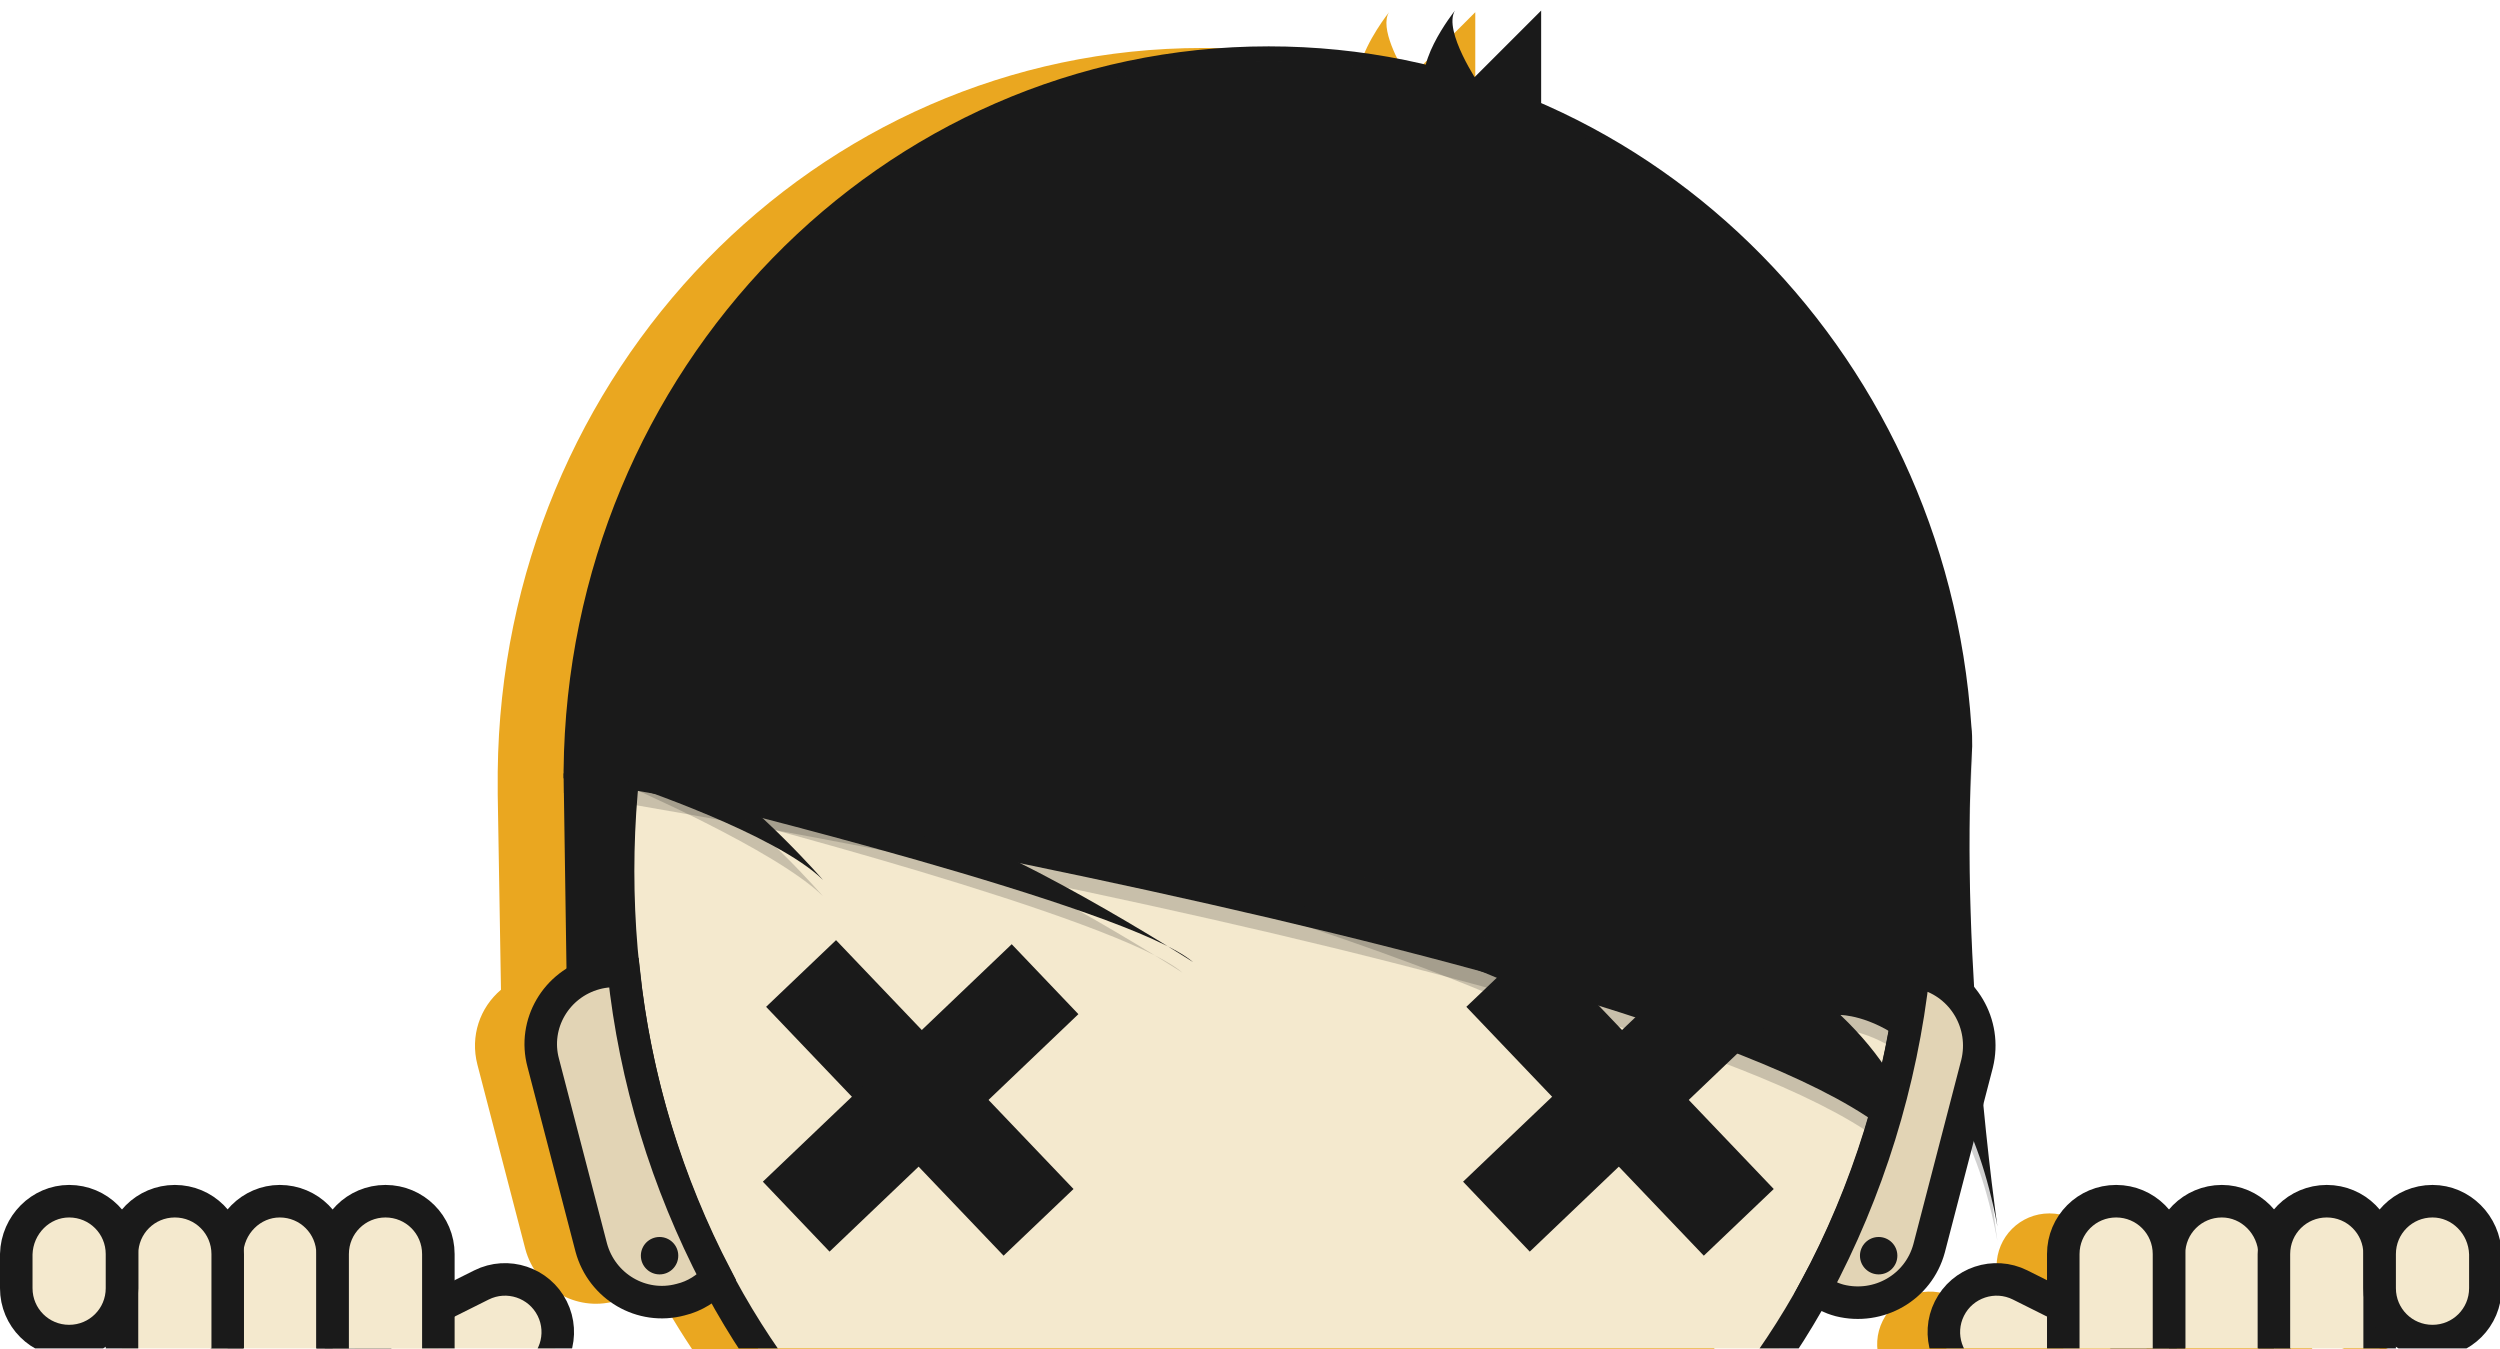
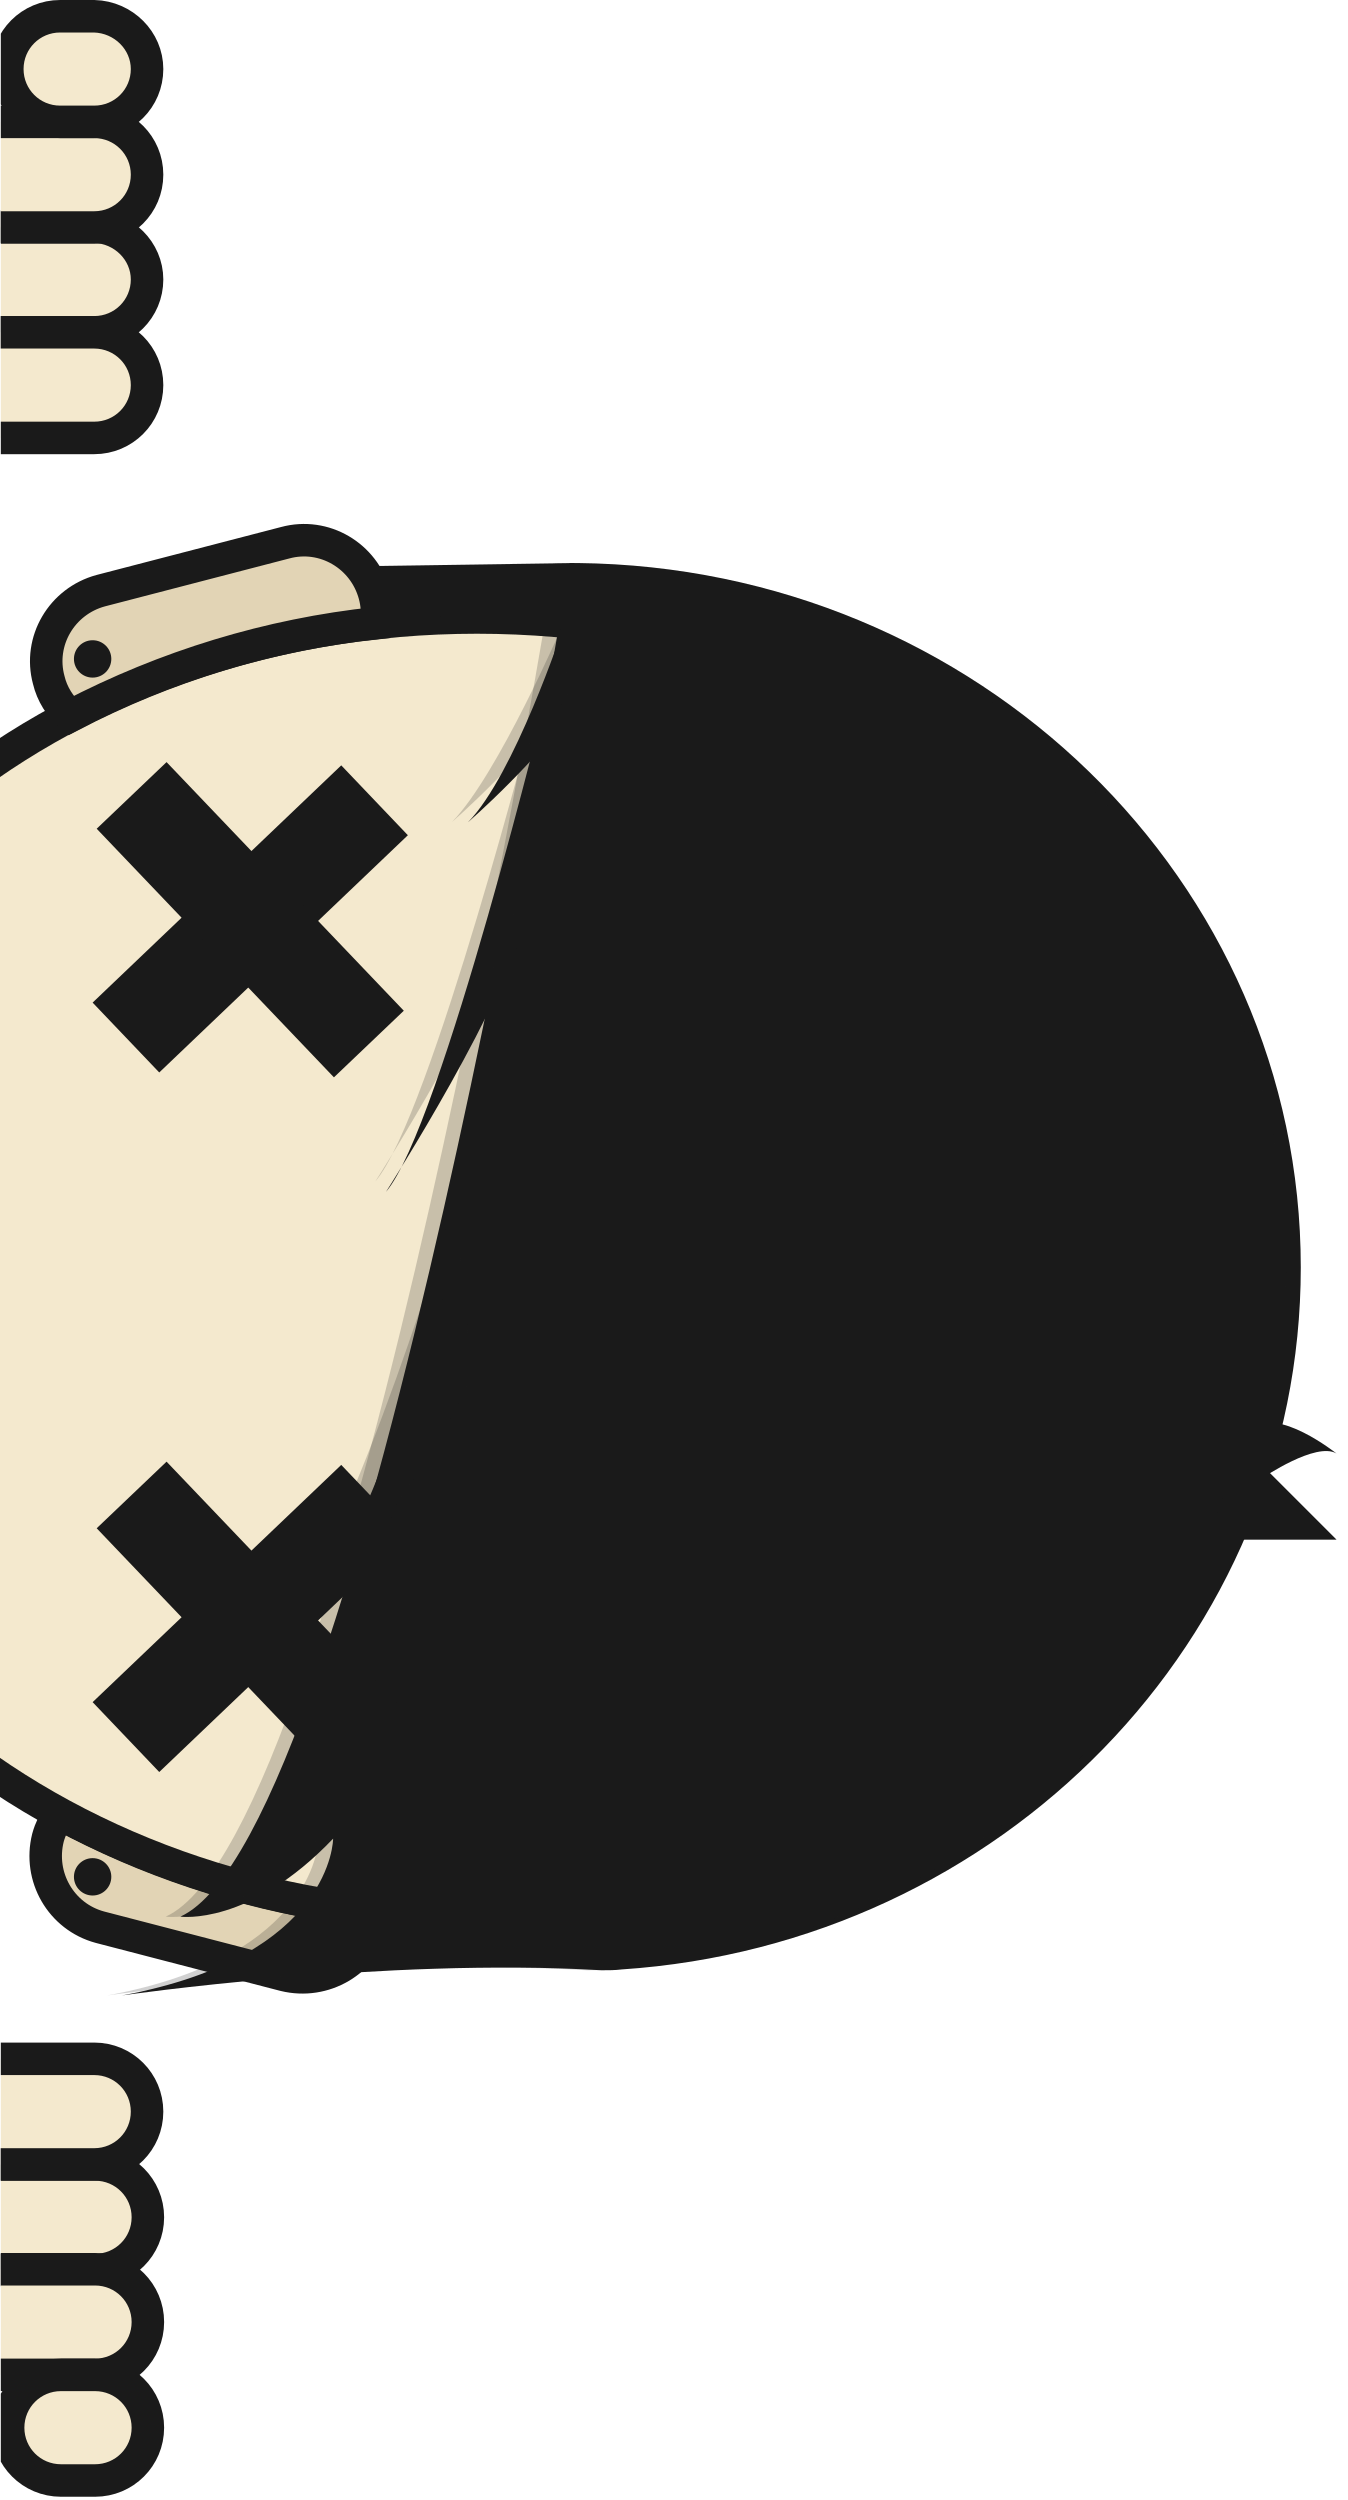
- <svg xmlns="http://www.w3.org/2000/svg" xmlns:xlink="http://www.w3.org/1999/xlink" version="1.1" id="Layer_1" x="0px" y="0px" viewBox="0 0 307.4 165.8" style="enable-background:new 0 0 307.4 165.8;" xml:space="preserve">
+ <svg xmlns="http://www.w3.org/2000/svg" xmlns:xlink="http://www.w3.org/1999/xlink" version="1.1" id="Layer_1" x="0px" y="0px" viewBox="0 0 165.8 307.7" style="enable-background:new 0 0 165.8 307.7;" xml:space="preserve">
  <style type="text/css">
- 	.st0{fill:#EAA720;}
- 	
- 		.st1{clip-path:url(#SVGID_00000044870601167054416300000017221005714967407270_);fill:#F4E9CE;stroke:#1A1A1A;stroke-width:4;stroke-miterlimit:10;}
- 	
- 		.st2{clip-path:url(#SVGID_00000044870601167054416300000017221005714967407270_);fill:#F4E9CE;stroke:#FF0000;stroke-miterlimit:10;}
- 	.st3{clip-path:url(#SVGID_00000044870601167054416300000017221005714967407270_);fill:#1A1A1A;}
- 	
- 		.st4{opacity:0.2;clip-path:url(#SVGID_00000044870601167054416300000017221005714967407270_);fill:#1A1A1A;enable-background:new    ;}
- 	
- 		.st5{clip-path:url(#SVGID_00000044870601167054416300000017221005714967407270_);fill:#E2D4B5;stroke:#1A1A1A;stroke-width:4;stroke-miterlimit:10;}
- 	.st6{clip-path:url(#SVGID_00000121984458228495147220000002121919950121741194_);}
- 	.st7{fill:#F4E9CE;stroke:#1A1A1A;stroke-width:4;stroke-miterlimit:10;}
+ 	.st0{fill:#E2D4B5;stroke:#1A1A1A;stroke-width:4;stroke-miterlimit:10;}
+ 	.st1{fill:#1A1A1A;}
+ 	.st2{clip-path:url(#SVGID_2_);}
+ 	.st3{fill:#F4E9CE;stroke:#1A1A1A;stroke-width:4;stroke-miterlimit:10;}
+ 	.st4{fill:#F4E9CE;stroke:#FF0000;stroke-miterlimit:10;}
+ 	.st5{opacity:0.2;fill:#1A1A1A;enable-background:new    ;}
+ 	.st6{clip-path:url(#SVGID_4_);}
</style>
  <g>
+     <path class="st0" d="M46.1,236.6c0.1-0.4,0.2-0.9,0.2-1.3c-13.6-1.5-26.9-5.6-39-12.1c-0.6,0.9-1.1,1.9-1.4,3   c-1.2,4.8,1.6,9.7,6.4,11l22.7,5.9C39.9,244.3,44.8,241.4,46.1,236.6L46.1,236.6z" />
+     <circle class="st1" cx="11.4" cy="231" r="2.3" />
    <g>
-       <path class="st0" d="M290.9,149.2c-3.6,0-6.5,2.9-6.5,6.5c0-3.6-2.9-6.5-6.5-6.5c-3.4,0-6.1,2.5-6.5,5.8c-0.4-3.3-3.2-5.8-6.4-5.8    c-3.6,0-6.5,2.9-6.5,6.5c0-3.6-2.9-6.5-6.5-6.5c-3.6,0-6.5,2.9-6.5,6.5v6.4l-5.3-2.6c-3.2-1.6-7.1-0.3-8.7,2.9    c-1.6,3.2-0.3,7.1,2.9,8.7l11.8,5.9c1.1,2.1,3.2,3.5,5.7,3.5c1,0,1.9-0.2,2.7-0.6c1.4-0.2,2.8-0.9,3.8-2.1v1.1    c0,3.6,2.9,6.5,6.5,6.5c3.6,0,6.5-2.9,6.5-6.5v-7.7c0.5,3.1,3.2,5.4,6.4,5.4c3.6,0,6.5-2.9,6.5-6.5v-10.2c0,3.6,2.9,6.5,6.5,6.5    c3.6,0,6.5-2.9,6.5-6.5v-4.2C297.3,152.1,294.4,149.2,290.9,149.2z" />
+       <g>
+         <g>
+           <defs>
+             <rect id="SVGID_1_" y="61.7" width="165.8" height="184" />
+           </defs>
+           <clipPath id="SVGID_2_">
+             <use xlink:href="#SVGID_1_" style="overflow:visible;" />
+           </clipPath>
+           <g class="st2">
+             <ellipse class="st3" cx="58.7" cy="156" rx="94.7" ry="80" />
+             <path class="st4" d="M37.8,70.7L14,76.5c0,0-6.8,0.8-2.7,10.2" />
+             <g>
+               <path class="st1" d="M70.1,69.3c0.3,0,0.7,0,1,0c49.2,0.5,89,39.1,89,86.7c0,45.8-36.9,83.3-83.6,86.4        c-0.8,0.1-1.6,0.1-2.4,0.1H74c-26.5-1.6-59,3.1-59,3.1c26-4.8,26-19.3,26-19.3c-10.3,10.8-18.8,9.6-18.8,9.6        C44.8,225.6,70.1,69.3,70.1,69.3z" />
+               <path class="st5" d="M68.3,69.3c0.3,0,0.7,0,1,0c49.2,0.5,89,39.1,89,86.7c0,45.8-36.9,83.3-83.6,86.4        c-0.8,0.1-1.6,0.1-2.4,0.1h-0.1c-26.5-1.6-59,3.1-59,3.1c26-4.8,26-19.3,26-19.3c-10.3,10.8-18.8,9.6-18.8,9.6        C43,225.6,68.3,69.3,68.3,69.3L68.3,69.3z" />
+               <path class="st1" d="M67.5,84.7c0,0-13.2,54.1-20,62c0,0,15.3-23.8,17.6-35" />
+               <path class="st5" d="M66.1,86.4c0,0-13.1,51.1-19.9,59c0,0,15.3-23.8,17.6-35" />
+               <path class="st1" d="M58.3,147.9c0,0-12.2,41.2-21.6,52.8c0,0,13.3-9.4,23.7-31.2" />
+               <path class="st5" d="M56,147.7c0,0-12.2,41.2-21.6,52.8c0,0,13.3-9.4,23.7-31.2" />
+               <path class="st1" d="M69.3,77.3c0,0-6,18.1-11.7,23.9c0,0,8.9-7.7,14.3-15.7" />
+               <path class="st5" d="M69.4,76.6c0,0-8.1,18.8-13.8,24.6c0,0,8.9-7.7,14.3-15.7" />
+               <path class="st1" d="M152.9,177.9l11.6,11.6h-15.9L152.9,177.9z" />
+               <path class="st1" d="M155.4,181.9c0,0,6.6-4.5,9.1-3c0,0-7.4-5.9-10.4-3" />
+               <path class="st1" d="M70.7,69.3L37,69.8c0,0,3.4,3,1.9,6.8c0,0,24.4-2.2,31.6,1L70.7,69.3z" />
+               <path class="st1" d="M50.2,102.8L19.6,132l-8.2-8.6L42,94.2L50.2,102.8z" />
+               <path class="st1" d="M49.7,124.4l-8.6,8.2L11.9,102l8.6-8.2L49.7,124.4z" />
+               <path class="st1" d="M50.2,188.9l-30.6,29.2l-8.2-8.6L42,180.3L50.2,188.9z" />
+               <path class="st1" d="M49.7,210.5l-8.6,8.2l-29.2-30.6l8.6-8.2L49.7,210.5z" />
+             </g>
+             <path class="st0" d="M46.3,76.7c0.2-1.2,0.1-2.4-0.2-3.5c-1.3-4.8-6.2-7.7-11-6.4l-22.7,5.9C7.6,74,4.7,78.9,6,83.7       c0.4,1.7,1.4,3.3,2.7,4.4C20.4,82,33.1,78.1,46.3,76.7z" />
+             <circle class="st1" cx="11.4" cy="81.1" r="2.3" />
+           </g>
+         </g>
+       </g>
    </g>
-     <path class="st0" d="M237.5,151c0,0-3.3-22.9-3.4-46c0-3.8,0.1-7.6,0.3-11.2v-0.1c0-0.4,0-0.9,0-1.3c0-0.1,0-0.3,0-0.4v-0.1   c0-0.8,0-1.6-0.1-2.4c-2.3-34.6-23.5-63.8-52.9-76.6V1.5l-8.2,8.2c-1.2-1.9-3.6-6.3-2.4-8.2c0,0-2.8,3.5-3.6,6.7   c-6.2-1.5-12.7-2.3-19.3-2.3c-47.6,0-86.2,39.8-86.7,89v1c0,0,0,0,0,0l0,0.2c0,0.2,0,0.4,0,0.6v1c0,0,0,0,0,0l0.4,24   c-2.6,2.2-3.8,5.7-2.9,9.2l5.9,22.7c1.3,4.8,6.2,7.7,11,6.4c1.7-0.4,3.3-1.4,4.4-2.7c14.1,26.8,39.3,44.7,67.9,44.7   c34.4,0,63.7-25.7,75-61.7c2.4,1.8,4.1,3.5,4.9,5.3c0,0,0.1-0.7,0-1.8c0,0,0,0,0,0c0,0,0.6-4.3-2.9-10.5c0.3-1.2,0.5-2.3,0.8-3.5   c4.3,3.1,9.4,9.6,11.9,23.1c0,0-0.3-1.8-0.6-4.8C237.1,149,237.3,150,237.5,151z" />
-   </g>
-   <g id="Head">
-     <defs>
-       <rect id="SVGID_1_" x="61.7" width="184" height="165.8" />
-     </defs>
-     <clipPath id="SVGID_00000029019909948475329230000005727279663775482287_">
-       <use xlink:href="#SVGID_1_" style="overflow:visible;" />
-     </clipPath>
-     <ellipse style="clip-path:url(#SVGID_00000029019909948475329230000005727279663775482287_);fill:#F4E9CE;stroke:#1A1A1A;stroke-width:4;stroke-miterlimit:10;" cx="156" cy="107.1" rx="80" ry="94.7" />
-     <path style="clip-path:url(#SVGID_00000029019909948475329230000005727279663775482287_);fill:#F4E9CE;stroke:#FF0000;stroke-miterlimit:10;" d="   M70.7,128l5.8,23.8c0,0,0.8,6.8,10.2,2.7" />
-     <path style="clip-path:url(#SVGID_00000029019909948475329230000005727279663775482287_);fill:#1A1A1A;" d="M69.3,95.7   c0-0.3,0-0.7,0-1c0.5-49.2,39.1-89,86.7-89c45.8,0,83.3,36.9,86.4,83.6c0.1,0.8,0.1,1.6,0.1,2.4v0.1c-1.6,26.5,3.1,59,3.1,59   c-4.8-26-19.3-26-19.3-26c10.8,10.3,9.6,18.8,9.6,18.8C225.6,121,69.3,95.7,69.3,95.7z" />
-     <path style="opacity:0.2;clip-path:url(#SVGID_00000029019909948475329230000005727279663775482287_);fill:#1A1A1A;enable-background:new    ;" d="   M69.3,97.5c0-0.3,0-0.7,0-1c0.5-49.2,39.1-89,86.7-89c45.8,0,83.3,36.9,86.4,83.6c0.1,0.8,0.1,1.6,0.1,2.4v0.1   c-1.6,26.5,3.1,59,3.1,59c-4.8-26-19.3-26-19.3-26c10.8,10.3,9.6,18.8,9.6,18.8C225.6,122.8,69.3,97.5,69.3,97.5L69.3,97.5z" />
-     <path style="clip-path:url(#SVGID_00000029019909948475329230000005727279663775482287_);fill:#1A1A1A;" d="M84.7,98.3   c0,0,54.1,13.2,62,20c0,0-23.8-15.3-35-17.6" />
-     <path style="opacity:0.2;clip-path:url(#SVGID_00000029019909948475329230000005727279663775482287_);fill:#1A1A1A;enable-background:new    ;" d="   M86.4,99.7c0,0,51.1,13.1,59,19.9c0,0-23.8-15.3-35-17.6" />
-     <path style="clip-path:url(#SVGID_00000029019909948475329230000005727279663775482287_);fill:#1A1A1A;" d="M147.9,107.5   c0,0,41.2,12.2,52.8,21.6c0,0-9.4-13.3-31.2-23.7" />
-     <path style="opacity:0.2;clip-path:url(#SVGID_00000029019909948475329230000005727279663775482287_);fill:#1A1A1A;enable-background:new    ;" d="   M147.7,109.8c0,0,41.2,12.2,52.8,21.6c0,0-9.4-13.3-31.2-23.7" />
-     <path style="clip-path:url(#SVGID_00000029019909948475329230000005727279663775482287_);fill:#1A1A1A;" d="M77.3,96.5   c0,0,18.1,6,23.9,11.7c0,0-7.7-8.9-15.7-14.3" />
-     <path style="opacity:0.2;clip-path:url(#SVGID_00000029019909948475329230000005727279663775482287_);fill:#1A1A1A;enable-background:new    ;" d="   M76.6,96.4c0,0,18.8,8.1,24.6,13.8c0,0-7.7-8.9-15.7-14.3" />
-     <path style="clip-path:url(#SVGID_00000029019909948475329230000005727279663775482287_);fill:#1A1A1A;" d="M177.9,12.9l11.6-11.6   v15.9L177.9,12.9z" />
-     <path style="clip-path:url(#SVGID_00000029019909948475329230000005727279663775482287_);fill:#1A1A1A;" d="M181.9,10.4   c0,0-4.5-6.6-3-9.1c0,0-5.9,7.4-3,10.4" />
-     <path style="clip-path:url(#SVGID_00000029019909948475329230000005727279663775482287_);fill:#1A1A1A;" d="M69.3,95.1l0.5,33.7   c0,0,3-3.4,6.8-1.9c0,0-2.2-24.4,1-31.6L69.3,95.1z" />
-     <path style="clip-path:url(#SVGID_00000029019909948475329230000005727279663775482287_);fill:#1A1A1A;" d="M102.8,115.6l29.2,30.6   l-8.6,8.2l-29.2-30.6L102.8,115.6z" />
-     <path style="clip-path:url(#SVGID_00000029019909948475329230000005727279663775482287_);fill:#1A1A1A;" d="M124.4,116.1l8.2,8.6   L102,153.9l-8.2-8.6L124.4,116.1z" />
-     <path style="clip-path:url(#SVGID_00000029019909948475329230000005727279663775482287_);fill:#1A1A1A;" d="M188.9,115.6l29.2,30.6   l-8.6,8.2l-29.2-30.6L188.9,115.6z" />
-     <path style="clip-path:url(#SVGID_00000029019909948475329230000005727279663775482287_);fill:#1A1A1A;" d="M210.5,116.1l8.2,8.6   l-30.6,29.2l-8.2-8.6L210.5,116.1z" />
-     <path style="clip-path:url(#SVGID_00000029019909948475329230000005727279663775482287_);fill:#E2D4B5;stroke:#1A1A1A;stroke-width:4;stroke-miterlimit:10;" d="   M76.7,119.5c-1.2-0.2-2.4-0.1-3.5,0.2c-4.8,1.3-7.7,6.2-6.4,11l5.9,22.7c1.3,4.8,6.2,7.7,11,6.4c1.7-0.4,3.3-1.4,4.4-2.7   C82,145.4,78.1,132.7,76.7,119.5z" />
-     <circle style="clip-path:url(#SVGID_00000029019909948475329230000005727279663775482287_);fill:#1A1A1A;" cx="81.1" cy="154.4" r="2.3" />
-     <path style="clip-path:url(#SVGID_00000029019909948475329230000005727279663775482287_);fill:#E2D4B5;stroke:#1A1A1A;stroke-width:4;stroke-miterlimit:10;" d="   M236.6,119.7c-0.4-0.1-0.9-0.2-1.3-0.2c-1.5,13.6-5.6,26.9-12.1,39c0.9,0.6,1.9,1.1,3,1.4c4.8,1.2,9.7-1.6,11-6.4l5.9-22.7   C244.3,125.9,241.4,121,236.6,119.7L236.6,119.7z" />
-     <circle style="clip-path:url(#SVGID_00000029019909948475329230000005727279663775482287_);fill:#1A1A1A;" cx="231" cy="154.4" r="2.3" />
-   </g>
-   <g>
-     <defs>
-       <rect id="SVGID_00000060001109970923796130000016537872540273254817_" y="121.2" width="307.4" height="44.6" />
-     </defs>
-     <clipPath id="SVGID_00000088844133959997071420000015438294333411601793_">
-       <use xlink:href="#SVGID_00000060001109970923796130000016537872540273254817_" style="overflow:visible;" />
-     </clipPath>
-     <g style="clip-path:url(#SVGID_00000088844133959997071420000015438294333411601793_);">
+     <g>
      <g>
-         <path class="st7" d="M67.9,160.9c1.6,3.2,0.3,7.1-2.9,8.7l0,0l-16.4,8.2c-3.2,1.6-7.1,0.3-8.7-2.9l0,0c-1.6-3.2-0.3-7.1,2.9-8.7     l0,0l16.4-8.2C62.4,156.4,66.3,157.7,67.9,160.9L67.9,160.9z" />
-         <path class="st7" d="M34.4,147.7c3.6,0,6.5,2.9,6.5,6.5l0,0v23.2c0,3.6-2.9,6.5-6.5,6.5l0,0c-3.6,0-6.5-2.9-6.5-6.5l0,0v-23.2     C28,150.6,30.9,147.7,34.4,147.7L34.4,147.7z" />
-         <path class="st7" d="M28,154.2v14.4c0,3.6-2.9,6.5-6.5,6.5l0,0c-3.6,0-6.5-2.9-6.5-6.5v-14.4c0-3.6,2.9-6.5,6.5-6.5l0,0     C25.1,147.7,28,150.6,28,154.2z" />
-         <path class="st7" d="M8.5,147.7c3.6,0,6.5,2.9,6.5,6.5l0,0v4.2c0,3.6-2.9,6.5-6.5,6.5l0,0c-3.6,0-6.5-2.9-6.5-6.5l0,0v-4.2     C2.1,150.6,5,147.7,8.5,147.7L8.5,147.7z" />
-         <path class="st7" d="M47.4,147.7c3.6,0,6.5,2.9,6.5,6.5l0,0v18.3c0,3.6-2.9,6.5-6.5,6.5l0,0c-3.6,0-6.5-2.9-6.5-6.5l0,0v-18.3     C40.9,150.6,43.8,147.7,47.4,147.7L47.4,147.7z" />
-       </g>
-       <g>
-         <path class="st7" d="M239.7,160.9c1.6-3.2,5.5-4.5,8.7-2.9l16.4,8.2l0,0c3.2,1.6,4.5,5.5,2.9,8.7l0,0c-1.6,3.2-5.5,4.5-8.7,2.9     l-16.4-8.2l0,0C239.4,168,238.1,164.1,239.7,160.9L239.7,160.9z" />
-         <path class="st7" d="M273.2,147.7c3.5,0,6.4,2.9,6.5,6.5v23.2l0,0c0,3.6-2.9,6.5-6.5,6.5l0,0c-3.6,0-6.5-2.9-6.5-6.5v-23.2l0,0     C266.7,150.6,269.6,147.7,273.2,147.7L273.2,147.7z" />
-         <path class="st7" d="M286.1,147.7L286.1,147.7c3.6,0,6.5,2.9,6.5,6.5v14.4c0,3.6-2.9,6.5-6.5,6.5l0,0c-3.6,0-6.5-2.9-6.5-6.5     v-14.4C279.6,150.6,282.5,147.7,286.1,147.7z" />
-         <path class="st7" d="M299.1,147.7c3.5,0,6.4,2.9,6.5,6.5v4.2l0,0c0,3.6-2.9,6.5-6.5,6.5l0,0c-3.6,0-6.5-2.9-6.5-6.5v-4.2l0,0     C292.6,150.6,295.5,147.7,299.1,147.7L299.1,147.7z" />
-         <path class="st7" d="M260.2,147.7c3.6,0,6.5,2.9,6.5,6.5v18.3l0,0c0,3.6-2.9,6.5-6.5,6.5l0,0c-3.6,0-6.5-2.9-6.5-6.5v-18.3l0,0     C253.7,150.6,256.6,147.7,260.2,147.7L260.2,147.7z" />
+         <g>
+           <defs>
+             <rect id="SVGID_3_" x="0.1" width="62" height="321" />
+           </defs>
+           <clipPath id="SVGID_4_">
+             <use xlink:href="#SVGID_3_" style="overflow:visible;" />
+           </clipPath>
+           <g class="st6">
+             <path class="st3" d="M18.1,34.4c0,3.6-2.9,6.5-6.5,6.5l0,0h-23.2c-3.6,0-6.5-2.9-6.5-6.5l0,0c0-3.6,2.9-6.5,6.5-6.5l0,0h23.2       C15.2,28,18.1,30.9,18.1,34.4L18.1,34.4z" />
+             <path class="st3" d="M11.6,28H-2.8c-3.6,0-6.5-2.9-6.5-6.5l0,0c0-3.6,2.9-6.5,6.5-6.5h14.4c3.6,0,6.5,2.9,6.5,6.5l0,0       C18.1,25.1,15.2,28,11.6,28z" />
+             <path class="st3" d="M18.1,8.5c0,3.6-2.9,6.5-6.5,6.5l0,0H7.4c-3.6,0-6.5-2.9-6.5-6.5l0,0C0.9,4.9,3.8,2,7.4,2l0,0h4.2       C15.2,2.1,18.1,5,18.1,8.5L18.1,8.5z" />
+             <path class="st3" d="M18.1,47.4c0,3.6-2.9,6.5-6.5,6.5l0,0H-6.7c-3.6,0-6.5-2.9-6.5-6.5l0,0c0-3.6,2.9-6.5,6.5-6.5l0,0h18.3       C15.2,40.9,18.1,43.8,18.1,47.4L18.1,47.4z" />
+             <path class="st3" d="M-18,272.9c0-3.6,2.9-6.5,6.5-6.5l0,0h23.2c3.6,0,6.5,2.9,6.5,6.5l0,0c0,3.6-2.9,6.5-6.5,6.5l0,0h-23.2       C-15.1,279.4-18,276.5-18,272.9L-18,272.9z" />
+             <path class="st3" d="M-9.2,285.8c0-3.6,2.9-6.5,6.5-6.5h14.4c3.6,0,6.5,2.9,6.5,6.5c0,3.6-2.9,6.5-6.5,6.5l0,0H-2.7       C-6.3,292.3-9.2,289.4-9.2,285.8L-9.2,285.8z" />
+             <path class="st3" d="M1,298.8c0-3.6,2.9-6.5,6.5-6.5l0,0h4.2c3.6,0,6.5,2.9,6.5,6.5l0,0c0,3.6-2.9,6.5-6.5,6.5l0,0H7.5       C3.9,305.3,1,302.4,1,298.8L1,298.8z" />
+             <path class="st3" d="M-13.2,259.9c0-3.6,2.9-6.5,6.5-6.5h18.3c3.6,0,6.5,2.9,6.5,6.5c0,3.6-2.9,6.5-6.5,6.5l0,0H-6.7       C-10.3,266.4-13.2,263.5-13.2,259.9L-13.2,259.9z" />
+           </g>
+         </g>
      </g>
    </g>
  </g>
</svg>
